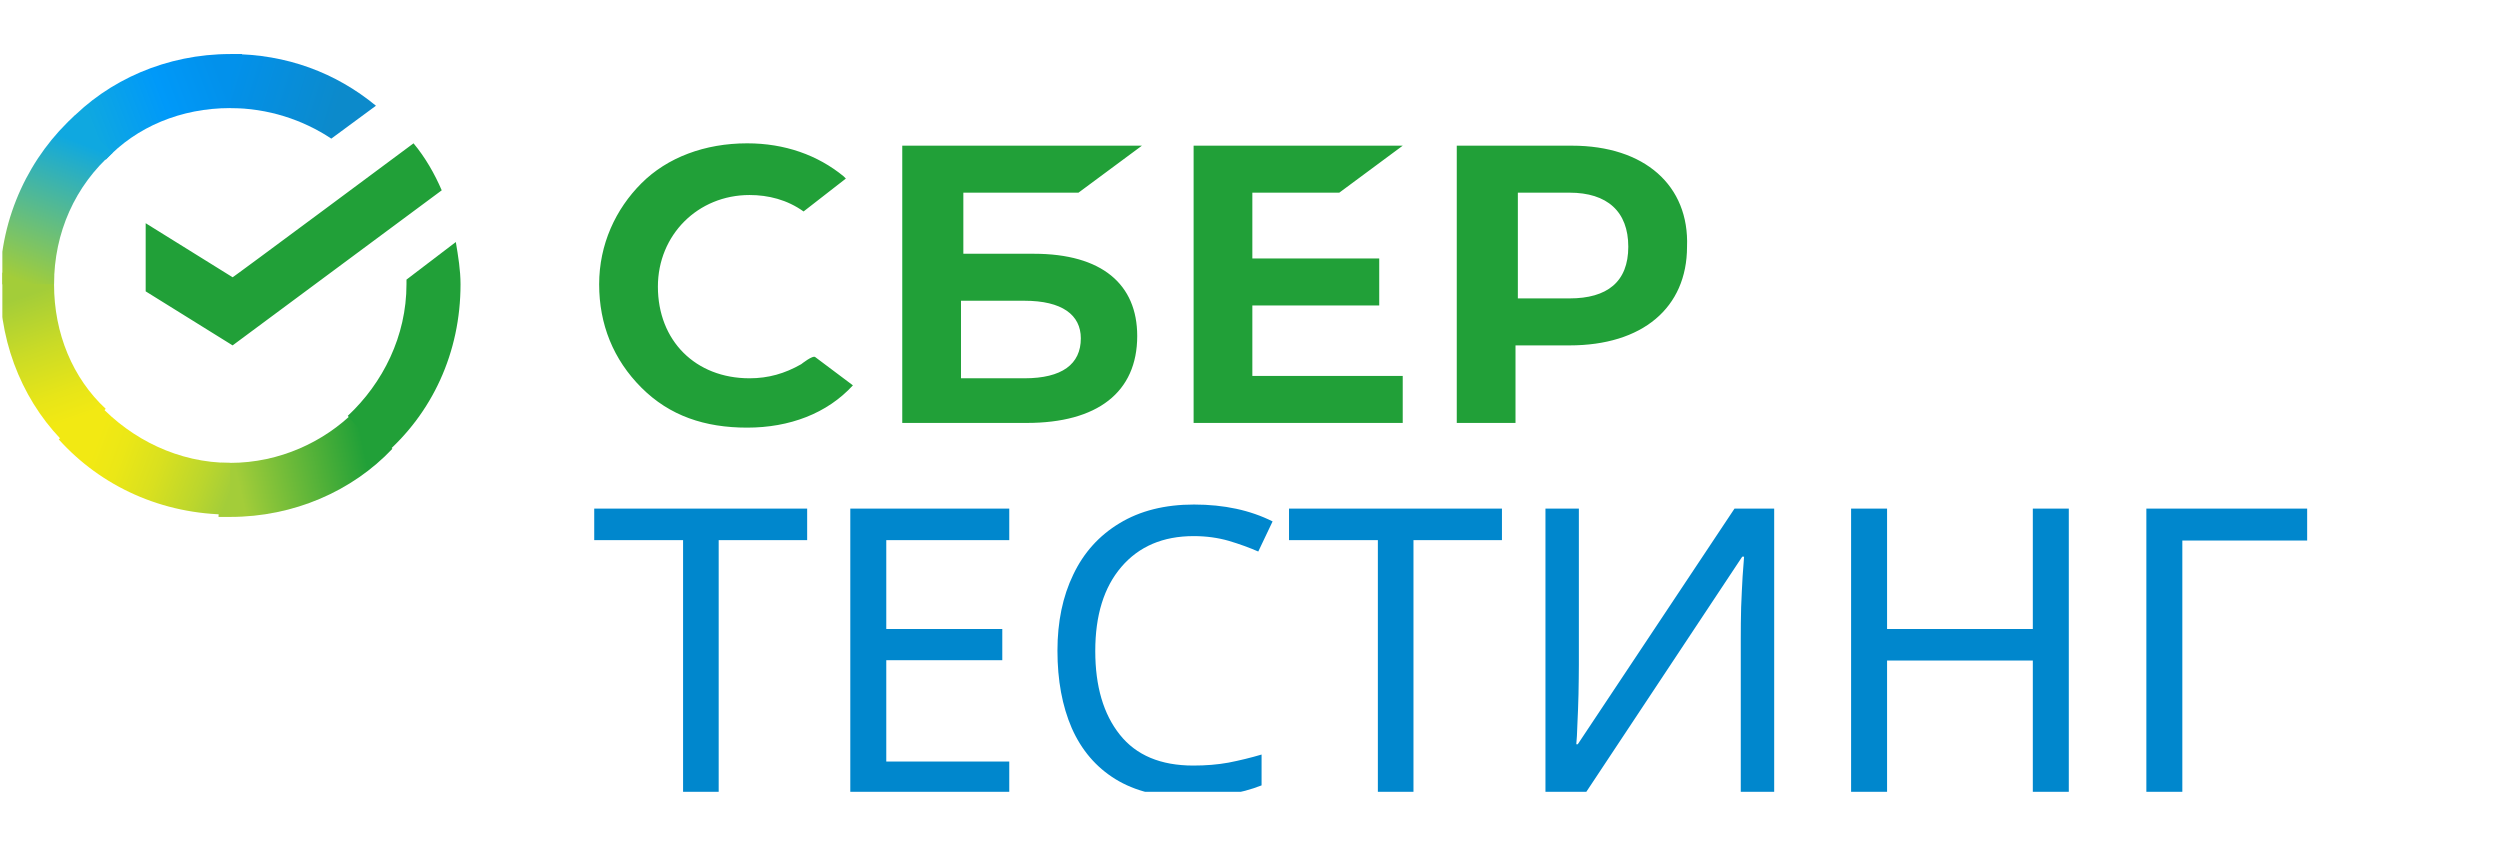
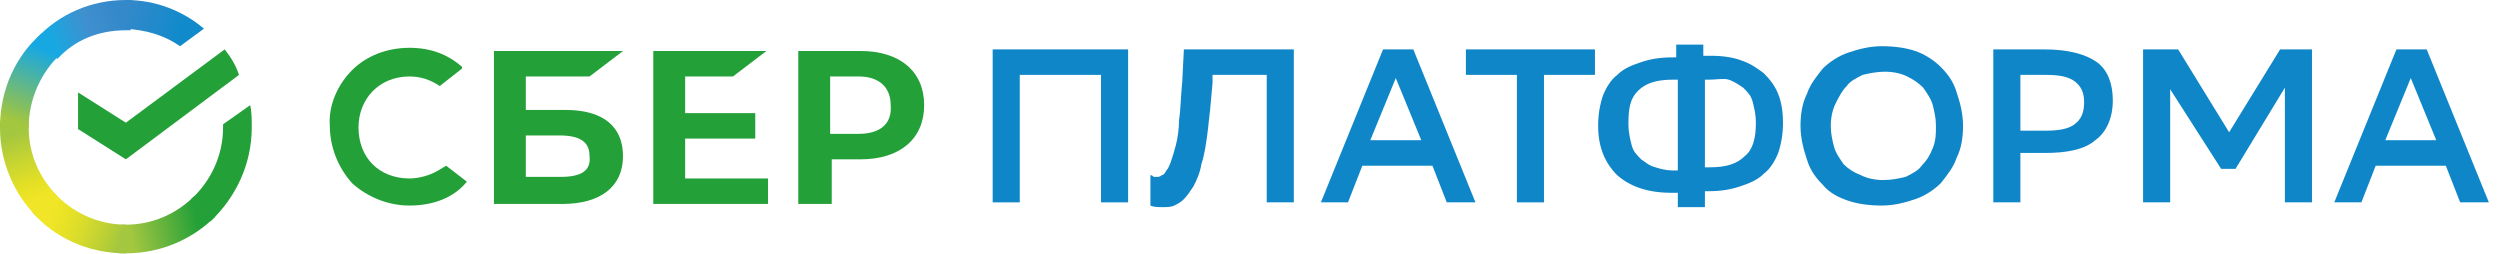
- <svg xmlns="http://www.w3.org/2000/svg" xmlns:xlink="http://www.w3.org/1999/xlink" version="1.1" id="Слой_1" x="0px" y="0px" viewBox="0 0 106.4 36" style="enable-background:new 0 0 106.4 36;" xml:space="preserve">
+ <svg xmlns="http://www.w3.org/2000/svg" version="1.1" id="Слой_1" x="0px" y="0px" viewBox="0 0 156.9 15.9" style="enable-background:new 0 0 156.9 15.9;" xml:space="preserve">
  <style type="text/css">
- 	.st0{clip-path:url(#SVGID_00000028323120918525129820000003098175248023735973_);}
- 	.st1{fill:#21A038;}
- 	.st2{fill:url(#SVGID_00000109747992002514146070000012765233535490253492_);}
- 	.st3{fill:url(#SVGID_00000000936226627377095380000017181935185752860819_);}
- 	.st4{fill:url(#SVGID_00000122700050403554946810000000187175758988148657_);}
- 	.st5{fill:url(#SVGID_00000032629435031661736520000012969591107034134437_);}
- 	.st6{fill:url(#SVGID_00000054969142336816825160000003493031729545121687_);}
- 	.st7{fill:url(#SVGID_00000115509057654134305260000016715807596435002262_);}
- 	.st8{fill:#0087CD;}
- 	.st9{font-family:'SBSansDisplay-Semibold';}
- 	.st10{font-size:16.957px;}
+ 	.st0{fill:#23A038;}
+ 	.st1{fill:url(#SVGID_1_);}
+ 	.st2{fill:url(#SVGID_00000119822969383344187540000001775552057028843711_);}
+ 	.st3{fill:url(#SVGID_00000028292212475199011600000006193202537554429867_);}
+ 	.st4{fill:url(#SVGID_00000088829632568860309600000015737251759392706695_);}
+ 	.st5{fill:url(#SVGID_00000090275393902513532190000007814643515695631491_);}
+ 	.st6{fill:url(#SVGID_00000088853723475811354950000012004268569109859511_);}
+ 	.st7{fill:#0F86C8;}
</style>
+   <path class="st0" d="M46,4.8l2.1-1.6H41v9.6h7.2v-1.6H43V8.7h4.4V7.1H43V4.8H46z" />
+   <path class="st0" d="M35.5,6.9H33V4.8h4l2.1-1.6H31v9.6h4.3c2.4,0,3.8-1.1,3.8-3C39.1,7.9,37.8,6.9,35.5,6.9z M35.2,11.1H33V8.5h2.1  c1.3,0,1.9,0.4,1.9,1.3C37.1,10.7,36.5,11.1,35.2,11.1z" />
+   <path class="st0" d="M54,3.2h-3.9v9.6h2.1V10H54c2.5,0,4-1.3,4-3.4S56.5,3.2,54,3.2z M53.9,8.4h-1.8V4.8h1.8c1.3,0,2,0.7,2,1.8  C56,7.8,55.2,8.4,53.9,8.4z" />
+   <path class="st0" d="M27.5,10.7c-0.5,0.3-1.2,0.5-1.8,0.5c-1.9,0-3.2-1.3-3.2-3.2c0-1.8,1.3-3.2,3.2-3.2c0.7,0,1.3,0.2,1.9,0.6  L29,4.3V4.2C28.1,3.4,27,3,25.7,3c-1.4,0-2.7,0.5-3.6,1.4s-1.5,2.2-1.4,3.5c0,1.3,0.5,2.6,1.4,3.6c1,0.9,2.3,1.4,3.6,1.4  c1.5,0,2.8-0.5,3.6-1.5l-1.3-1L27.5,10.7z" />
+   <path class="st0" d="M14.1,3.1c0.4,0.5,0.7,1,0.9,1.6L7.9,10l-3-1.9V5.8l3,1.9L14.1,3.1z" />
+   <linearGradient id="SVGID_1_" gradientUnits="userSpaceOnUse" x1="2.613" y1="838.053" x2="0.754" y2="832.639" gradientTransform="matrix(1 0 0 1 0 -824.8667)">
+     <stop offset="0.144" style="stop-color:#F0E526" />
+     <stop offset="0.304" style="stop-color:#E4E025" />
+     <stop offset="0.582" style="stop-color:#C8D531" />
+     <stop offset="0.891" style="stop-color:#A3C73F" />
+   </linearGradient>
+   <path class="st1" d="M1.8,8c0-0.1,0-0.2,0-0.3L0,7.6C0,7.7,0,7.9,0,8c0,2.2,0.9,4.2,2.3,5.6l1.3-1.3C2.5,11.2,1.8,9.7,1.8,8z" />
+   <linearGradient id="SVGID_00000181049576807126576530000000485990304040755370_" gradientUnits="userSpaceOnUse" x1="3.019" y1="827.485" x2="7.738" y2="825.673" gradientTransform="matrix(1 0 0 1 0 -824.8667)">
+     <stop offset="5.920000e-02" style="stop-color:#18A8E1" />
+     <stop offset="0.538" style="stop-color:#408FCE" />
+     <stop offset="0.923" style="stop-color:#3489CA" />
+   </linearGradient>
+   <path style="fill:url(#SVGID_00000181049576807126576530000000485990304040755370_);" d="M7.9,1.9c0.1,0,0.2,0,0.3,0L8.3,0  C8.2,0,8,0,7.9,0C5.7,0,3.7,0.9,2.3,2.4l1.3,1.3C4.7,2.5,6.2,1.9,7.9,1.9z" />
+   <linearGradient id="SVGID_00000051379994931044714050000016003762333142111633_" gradientUnits="userSpaceOnUse" x1="7.476" y1="839.655" x2="13.102" y2="838.374" gradientTransform="matrix(1 0 0 1 0 -824.8667)">
+     <stop offset="0.123" style="stop-color:#A3C73F" />
+     <stop offset="0.285" style="stop-color:#88BE3F" />
+     <stop offset="0.869" style="stop-color:#23A038" />
+   </linearGradient>
+   <path style="fill:url(#SVGID_00000051379994931044714050000016003762333142111633_);" d="M7.9,14.1c-0.1,0-0.2,0-0.3,0l-0.1,1.8  c0.1,0,0.3,0,0.4,0c2.2,0,4.2-0.9,5.6-2.3l-1.3-1.3C11.1,13.4,9.6,14.1,7.9,14.1z" />
+   <linearGradient id="SVGID_00000009572856296310992560000018196339963163196049_" gradientUnits="userSpaceOnUse" x1="7.669" y1="825.537" x2="12.346" y2="826.991" gradientTransform="matrix(1 0 0 1 0 -824.8667)">
+     <stop offset="5.660000e-02" style="stop-color:#3489CA" />
+     <stop offset="0.79" style="stop-color:#118ACB" />
+   </linearGradient>
+   <path style="fill:url(#SVGID_00000009572856296310992560000018196339963163196049_);" d="M11.3,2.9l1.5-1.1C11.5,0.7,9.8,0,7.9,0  v1.8C9.2,1.9,10.3,2.2,11.3,2.9z" />
+   <path class="st0" d="M15.8,8c0-0.5,0-1-0.1-1.4L14,7.8c0,0,0,0.1,0,0.2c0,1.8-0.8,3.4-2,4.5l1.2,1.4C14.8,12.4,15.8,10.3,15.8,8z" />
+   <linearGradient id="SVGID_00000170988284906802633250000005439457939551712165_" gradientUnits="userSpaceOnUse" x1="2.662" y1="838.026" x2="7.686" y2="839.917" gradientTransform="matrix(1 0 0 1 0 -824.8667)">
+     <stop offset="0.132" style="stop-color:#F0E526" />
+     <stop offset="0.298" style="stop-color:#E8E225" />
+     <stop offset="0.531" style="stop-color:#D7DB2D" />
+     <stop offset="0.802" style="stop-color:#BACF35" />
+     <stop offset="0.983" style="stop-color:#A3C73F" />
+   </linearGradient>
+   <path style="fill:url(#SVGID_00000170988284906802633250000005439457939551712165_);" d="M7.9,14.1c-1.8,0-3.4-0.8-4.5-2L2,13.3  c1.4,1.6,3.5,2.6,5.9,2.6V14.1z" />
+   <linearGradient id="SVGID_00000146467907072510701740000003416535654293960350_" gradientUnits="userSpaceOnUse" x1="0.754" y1="832.808" x2="2.763" y2="827.541" gradientTransform="matrix(1 0 0 1 0 -824.8667)">
+     <stop offset="6.980000e-02" style="stop-color:#A3C73F" />
+     <stop offset="0.26" style="stop-color:#82BE61" />
+     <stop offset="0.922" style="stop-color:#18A8E1" />
+   </linearGradient>
+   <path style="fill:url(#SVGID_00000146467907072510701740000003416535654293960350_);" d="M3.8,3.4L2.6,2.1C1,3.5,0,5.6,0,8h1.8  C1.8,6.2,2.6,4.5,3.8,3.4z" />
  <g>
-     <defs>
-       <rect id="SVGID_1_" x="0.1" y="2.2" width="143" height="31.5" />
-     </defs>
-     <clipPath id="SVGID_00000095333153929082503530000002811350343503462044_">
-       <use xlink:href="#SVGID_1_" style="overflow:visible;" />
-     </clipPath>
-     <g style="clip-path:url(#SVGID_00000095333153929082503530000002811350343503462044_);">
-       <path class="st1" d="M57,8.2l2.7-2h-8.9V18h8.9v-2h-6.4v-3h5.4v-2h-5.4V8.2C53.3,8.2,57,8.2,57,8.2z M44,10.8H41V8.2h4.9l2.7-2    H38.4V18h5.3c3,0,4.7-1.3,4.7-3.7C48.4,12.1,46.9,10.8,44,10.8L44,10.8z M43.6,16.1h-2.7v-3.3h2.7c1.6,0,2.4,0.6,2.4,1.6    C46,15.5,45.2,16.1,43.6,16.1z M66.9,6.2H62V18h2.5v-3.3h2.3c3.1,0,5-1.6,5-4.2C71.9,7.9,70,6.2,66.9,6.2L66.9,6.2z M66.8,12.7    h-2.2V8.2h2.2c1.6,0,2.5,0.8,2.5,2.3S68.4,12.7,66.8,12.7z M34.1,15.5c-0.7,0.4-1.4,0.6-2.2,0.6c-2.3,0-3.9-1.6-3.9-3.9    c0-2.2,1.7-3.9,3.9-3.9c0.8,0,1.6,0.2,2.3,0.7L36,7.6l-0.1-0.1c-1.1-0.9-2.5-1.4-4.1-1.4c-1.8,0-3.4,0.6-4.5,1.7    c-1.1,1.1-1.8,2.6-1.8,4.3c0,1.7,0.6,3.2,1.8,4.4s2.7,1.7,4.5,1.7c1.8,0,3.4-0.6,4.5-1.8l-1.6-1.2C34.6,15.1,34.1,15.5,34.1,15.5z     M17.6,6.1c0.5,0.6,0.9,1.3,1.2,2l-8.9,6.6l-3.7-2.3V9.5l3.7,2.3C9.8,11.9,17.6,6.1,17.6,6.1z" />
-       <linearGradient id="SVGID_00000068660350476421244140000001796821161130646186_" gradientUnits="userSpaceOnUse" x1="1476.926" y1="-2676.865" x2="1458.522" y2="-2623.668" gradientTransform="matrix(0.1347 0 0 -0.1347 -195.5221 -341.657)">
-         <stop offset="0.144" style="stop-color:#F2E913" />
-         <stop offset="0.304" style="stop-color:#E7E518" />
-         <stop offset="0.582" style="stop-color:#CADB26" />
-         <stop offset="0.891" style="stop-color:#A3CD39" />
-       </linearGradient>
-       <path style="fill:url(#SVGID_00000068660350476421244140000001796821161130646186_);" d="M2.3,12.1c0-0.1,0-0.3,0-0.4L0,11.6    c0,0.2,0,0.3,0,0.5c0,2.7,1.1,5.2,2.9,6.9l1.6-1.6C3.1,16.1,2.3,14.2,2.3,12.1z" />
-       <linearGradient id="SVGID_00000109024521841626441870000010893052673512749733_" gradientUnits="userSpaceOnUse" x1="1478.264" y1="-2578.939" x2="1525.665" y2="-2560.876" gradientTransform="matrix(0.1347 0 0 -0.1347 -195.5221 -341.657)">
-         <stop offset="5.900000e-02" style="stop-color:#0FA8E0" />
-         <stop offset="0.538" style="stop-color:#0099F9" />
-         <stop offset="0.923" style="stop-color:#0291EB" />
-       </linearGradient>
-       <path style="fill:url(#SVGID_00000109024521841626441870000010893052673512749733_);" d="M9.8,4.6c0.1,0,0.3,0,0.4,0l0.1-2.3    c-0.2,0-0.3,0-0.5,0c-2.7,0-5.2,1.1-6.9,2.9l1.6,1.6C5.8,5.4,7.7,4.6,9.8,4.6z" />
-       <linearGradient id="SVGID_00000078046613388084415340000015035697270125975991_" gradientUnits="userSpaceOnUse" x1="1520.22" y1="-2690.15" x2="1573.822" y2="-2678.035" gradientTransform="matrix(0.1347 0 0 -0.1347 -195.5221 -341.657)">
-         <stop offset="0.123" style="stop-color:#A3CD39" />
-         <stop offset="0.285" style="stop-color:#86C339" />
-         <stop offset="0.869" style="stop-color:#21A038" />
-       </linearGradient>
-       <path style="fill:url(#SVGID_00000078046613388084415340000015035697270125975991_);" d="M9.8,19.7c-0.1,0-0.3,0-0.4,0l-0.1,2.3    c0.2,0,0.3,0,0.5,0c2.7,0,5.2-1.1,6.9-2.9l-1.6-1.6C13.8,18.8,11.9,19.7,9.8,19.7z" />
-       <linearGradient id="SVGID_00000021800854163910204000000002708309468855627410_" gradientUnits="userSpaceOnUse" x1="1521.481" y1="-2560.118" x2="1567.309" y2="-2574.258" gradientTransform="matrix(0.1347 0 0 -0.1347 -195.5221 -341.657)">
-         <stop offset="5.700000e-02" style="stop-color:#0291EB" />
-         <stop offset="0.79" style="stop-color:#0C8ACB" />
-       </linearGradient>
-       <path style="fill:url(#SVGID_00000021800854163910204000000002708309468855627410_);" d="M14.1,5.9L16,4.5    c-1.7-1.4-3.8-2.2-6.2-2.2v2.3C11.4,4.6,12.9,5.1,14.1,5.9z" />
-       <path class="st1" d="M19.6,12.1c0-0.6-0.1-1.2-0.2-1.8l-2.1,1.6v0.2c0,2.2-1,4.2-2.5,5.6l1.5,1.7C18.4,17.6,19.6,15,19.6,12.1    L19.6,12.1z" />
-       <linearGradient id="SVGID_00000144330226732918024720000005682586177429666740_" gradientUnits="userSpaceOnUse" x1="1475.148" y1="-2674.304" x2="1525.033" y2="-2692.943" gradientTransform="matrix(0.1347 0 0 -0.1347 -195.5221 -341.657)">
-         <stop offset="0.132" style="stop-color:#F2E913" />
-         <stop offset="0.298" style="stop-color:#EBE716" />
-         <stop offset="0.531" style="stop-color:#D9E01F" />
-         <stop offset="0.802" style="stop-color:#BBD62D" />
-         <stop offset="0.983" style="stop-color:#A3CD39" />
-       </linearGradient>
-       <path style="fill:url(#SVGID_00000144330226732918024720000005682586177429666740_);" d="M9.8,19.7c-2.2,0-4.2-1-5.6-2.5l-1.7,1.5    c1.8,2,4.4,3.2,7.3,3.2V19.7z" />
-       <linearGradient id="SVGID_00000043459576993187352530000017775198267731894446_" gradientUnits="userSpaceOnUse" x1="1458.342" y1="-2629.49" x2="1478.366" y2="-2577.4" gradientTransform="matrix(0.1347 0 0 -0.1347 -195.5221 -341.657)">
-         <stop offset="7.000000e-02" style="stop-color:#A3CD39" />
-         <stop offset="0.26" style="stop-color:#81C55F" />
-         <stop offset="0.922" style="stop-color:#0FA8E0" />
-       </linearGradient>
-       <path style="fill:url(#SVGID_00000043459576993187352530000017775198267731894446_);" d="M4.8,6.5L3.2,4.9C1.3,6.6,0,9.2,0,12.1    h2.3C2.3,9.9,3.2,7.9,4.8,6.5z" />
-       <g>
-         <text transform="matrix(1 0 0 1 25.1184 33.7542)" class="st8 st9 st10">ТЕСТИНГ</text>
-       </g>
-     </g>
+     <path class="st7" d="M69.2,4.7H64v8h-1.7V3.1h8.5v9.6h-1.7V4.7z" />
+     <path class="st7" d="M79.8,4.7h-3.7l0,0.5c-0.1,1.2-0.2,2.2-0.3,3c-0.1,0.8-0.2,1.5-0.4,2.1c-0.1,0.6-0.3,1-0.5,1.4   c-0.2,0.3-0.4,0.6-0.6,0.8c-0.2,0.2-0.4,0.3-0.6,0.4c-0.2,0.1-0.5,0.1-0.7,0.1c-0.3,0-0.6,0-0.8-0.1V11c0.1,0,0.1,0,0.2,0.1   c0.1,0,0.1,0,0.2,0c0.1,0,0.2,0,0.3-0.1c0.1,0,0.2-0.1,0.3-0.3c0.1-0.1,0.2-0.3,0.3-0.6s0.2-0.6,0.3-1c0.1-0.4,0.2-1,0.2-1.6   c0.1-0.6,0.1-1.4,0.2-2.4l0.1-2h6.9v9.6h-1.7V4.7z" />
+     <path class="st7" d="M92.6,12.7h-1.8l-0.9-2.3h-4.4l-0.9,2.3h-1.7l3.9-9.6h1.9L92.6,12.7z M89.2,8.8l-1.6-3.9l-1.6,3.9H89.2z" />
+     <path class="st7" d="M100.1,4.7h-3.2v8h-1.7v-8h-3.2V3.1h8.1V4.7z" />
+     <path class="st7" d="M107,3.5h0.4c0.7,0,1.4,0.1,1.9,0.3c0.6,0.2,1,0.5,1.4,0.8c0.4,0.4,0.7,0.8,0.9,1.3c0.2,0.5,0.3,1.1,0.3,1.8   c0,0.7-0.1,1.3-0.3,1.9c-0.2,0.5-0.5,1-0.9,1.3c-0.4,0.4-0.9,0.6-1.5,0.8c-0.6,0.2-1.2,0.3-2,0.3H107V13h-1.7v-0.9h-0.4   c-1.5,0-2.6-0.4-3.4-1.1c-0.8-0.8-1.2-1.8-1.2-3.1c0-0.7,0.1-1.3,0.3-1.9c0.2-0.5,0.5-1,0.9-1.3c0.4-0.4,0.9-0.6,1.5-0.8   c0.6-0.2,1.2-0.3,2-0.3h0.2V2.8h1.7V3.5z M102.2,7.8c0,0.5,0.1,0.9,0.2,1.3c0.1,0.4,0.3,0.6,0.6,0.9c0.3,0.2,0.5,0.4,0.9,0.5   c0.3,0.1,0.7,0.2,1.1,0.2h0.3V5H105c-1,0-1.7,0.2-2.2,0.7S102.2,6.8,102.2,7.8z M107,5v5.5h0.3c1,0,1.7-0.2,2.2-0.7   c0.5-0.4,0.7-1.1,0.7-2.1c0-0.5-0.1-0.9-0.2-1.3c-0.1-0.4-0.3-0.6-0.6-0.9c-0.3-0.2-0.6-0.4-0.9-0.5S107.7,5,107.3,5H107z" />
+     <path class="st7" d="M113,7.9c0-0.7,0.1-1.4,0.4-2c0.2-0.6,0.6-1.1,1-1.6c0.4-0.4,1-0.8,1.6-1c0.6-0.2,1.3-0.4,2.1-0.4   c0.8,0,1.5,0.1,2.1,0.3c0.6,0.2,1.2,0.6,1.6,1s0.8,0.9,1,1.6c0.2,0.6,0.4,1.3,0.4,2.1c0,0.7-0.1,1.4-0.4,2c-0.2,0.6-0.6,1.1-1,1.6   c-0.4,0.4-1,0.8-1.6,1s-1.3,0.4-2.1,0.4c-0.8,0-1.5-0.1-2.1-0.3c-0.6-0.2-1.2-0.5-1.6-1c-0.4-0.4-0.8-0.9-1-1.6   C113.2,9.4,113,8.7,113,7.9z M114.9,7.9c0,0.5,0.1,0.9,0.2,1.3c0.1,0.4,0.4,0.8,0.6,1.1c0.3,0.3,0.6,0.5,1.1,0.7   c0.4,0.2,0.9,0.3,1.4,0.3c0.5,0,1-0.1,1.4-0.2c0.4-0.2,0.8-0.4,1-0.7c0.3-0.3,0.5-0.6,0.7-1.1s0.2-0.9,0.2-1.4   c0-0.5-0.1-0.9-0.2-1.3s-0.4-0.8-0.6-1.1c-0.3-0.3-0.6-0.5-1-0.7c-0.4-0.2-0.9-0.3-1.4-0.3c-0.5,0-1,0.1-1.4,0.2   c-0.4,0.2-0.8,0.4-1,0.7c-0.3,0.3-0.5,0.7-0.7,1.1S114.9,7.4,114.9,7.9z" />
+     <path class="st7" d="M126.8,9.7v3h-1.7V3.1h3.2c1.5,0,2.6,0.3,3.3,0.8s1,1.4,1,2.4c0,1.1-0.4,2-1.1,2.5c-0.7,0.6-1.8,0.8-3.2,0.8   H126.8z M126.8,4.7v3.5h1.6c0.8,0,1.4-0.1,1.8-0.4c0.4-0.3,0.6-0.7,0.6-1.4c0-0.6-0.2-1-0.6-1.3s-1-0.4-1.8-0.4H126.8z" />
+     <path class="st7" d="M143.4,5.5l-3.1,5.1h-0.9l-3.2-5v7.1h-1.7V3.1h2.2l3.2,5.2l3.2-5.2h2v9.6h-1.7V5.5z" />
+     <path class="st7" d="M156.2,12.7h-1.8l-0.9-2.3h-4.4l-0.9,2.3h-1.7l3.9-9.6h1.9L156.2,12.7z M152.9,8.8l-1.6-3.9l-1.6,3.9H152.9z" />
  </g>
</svg>
